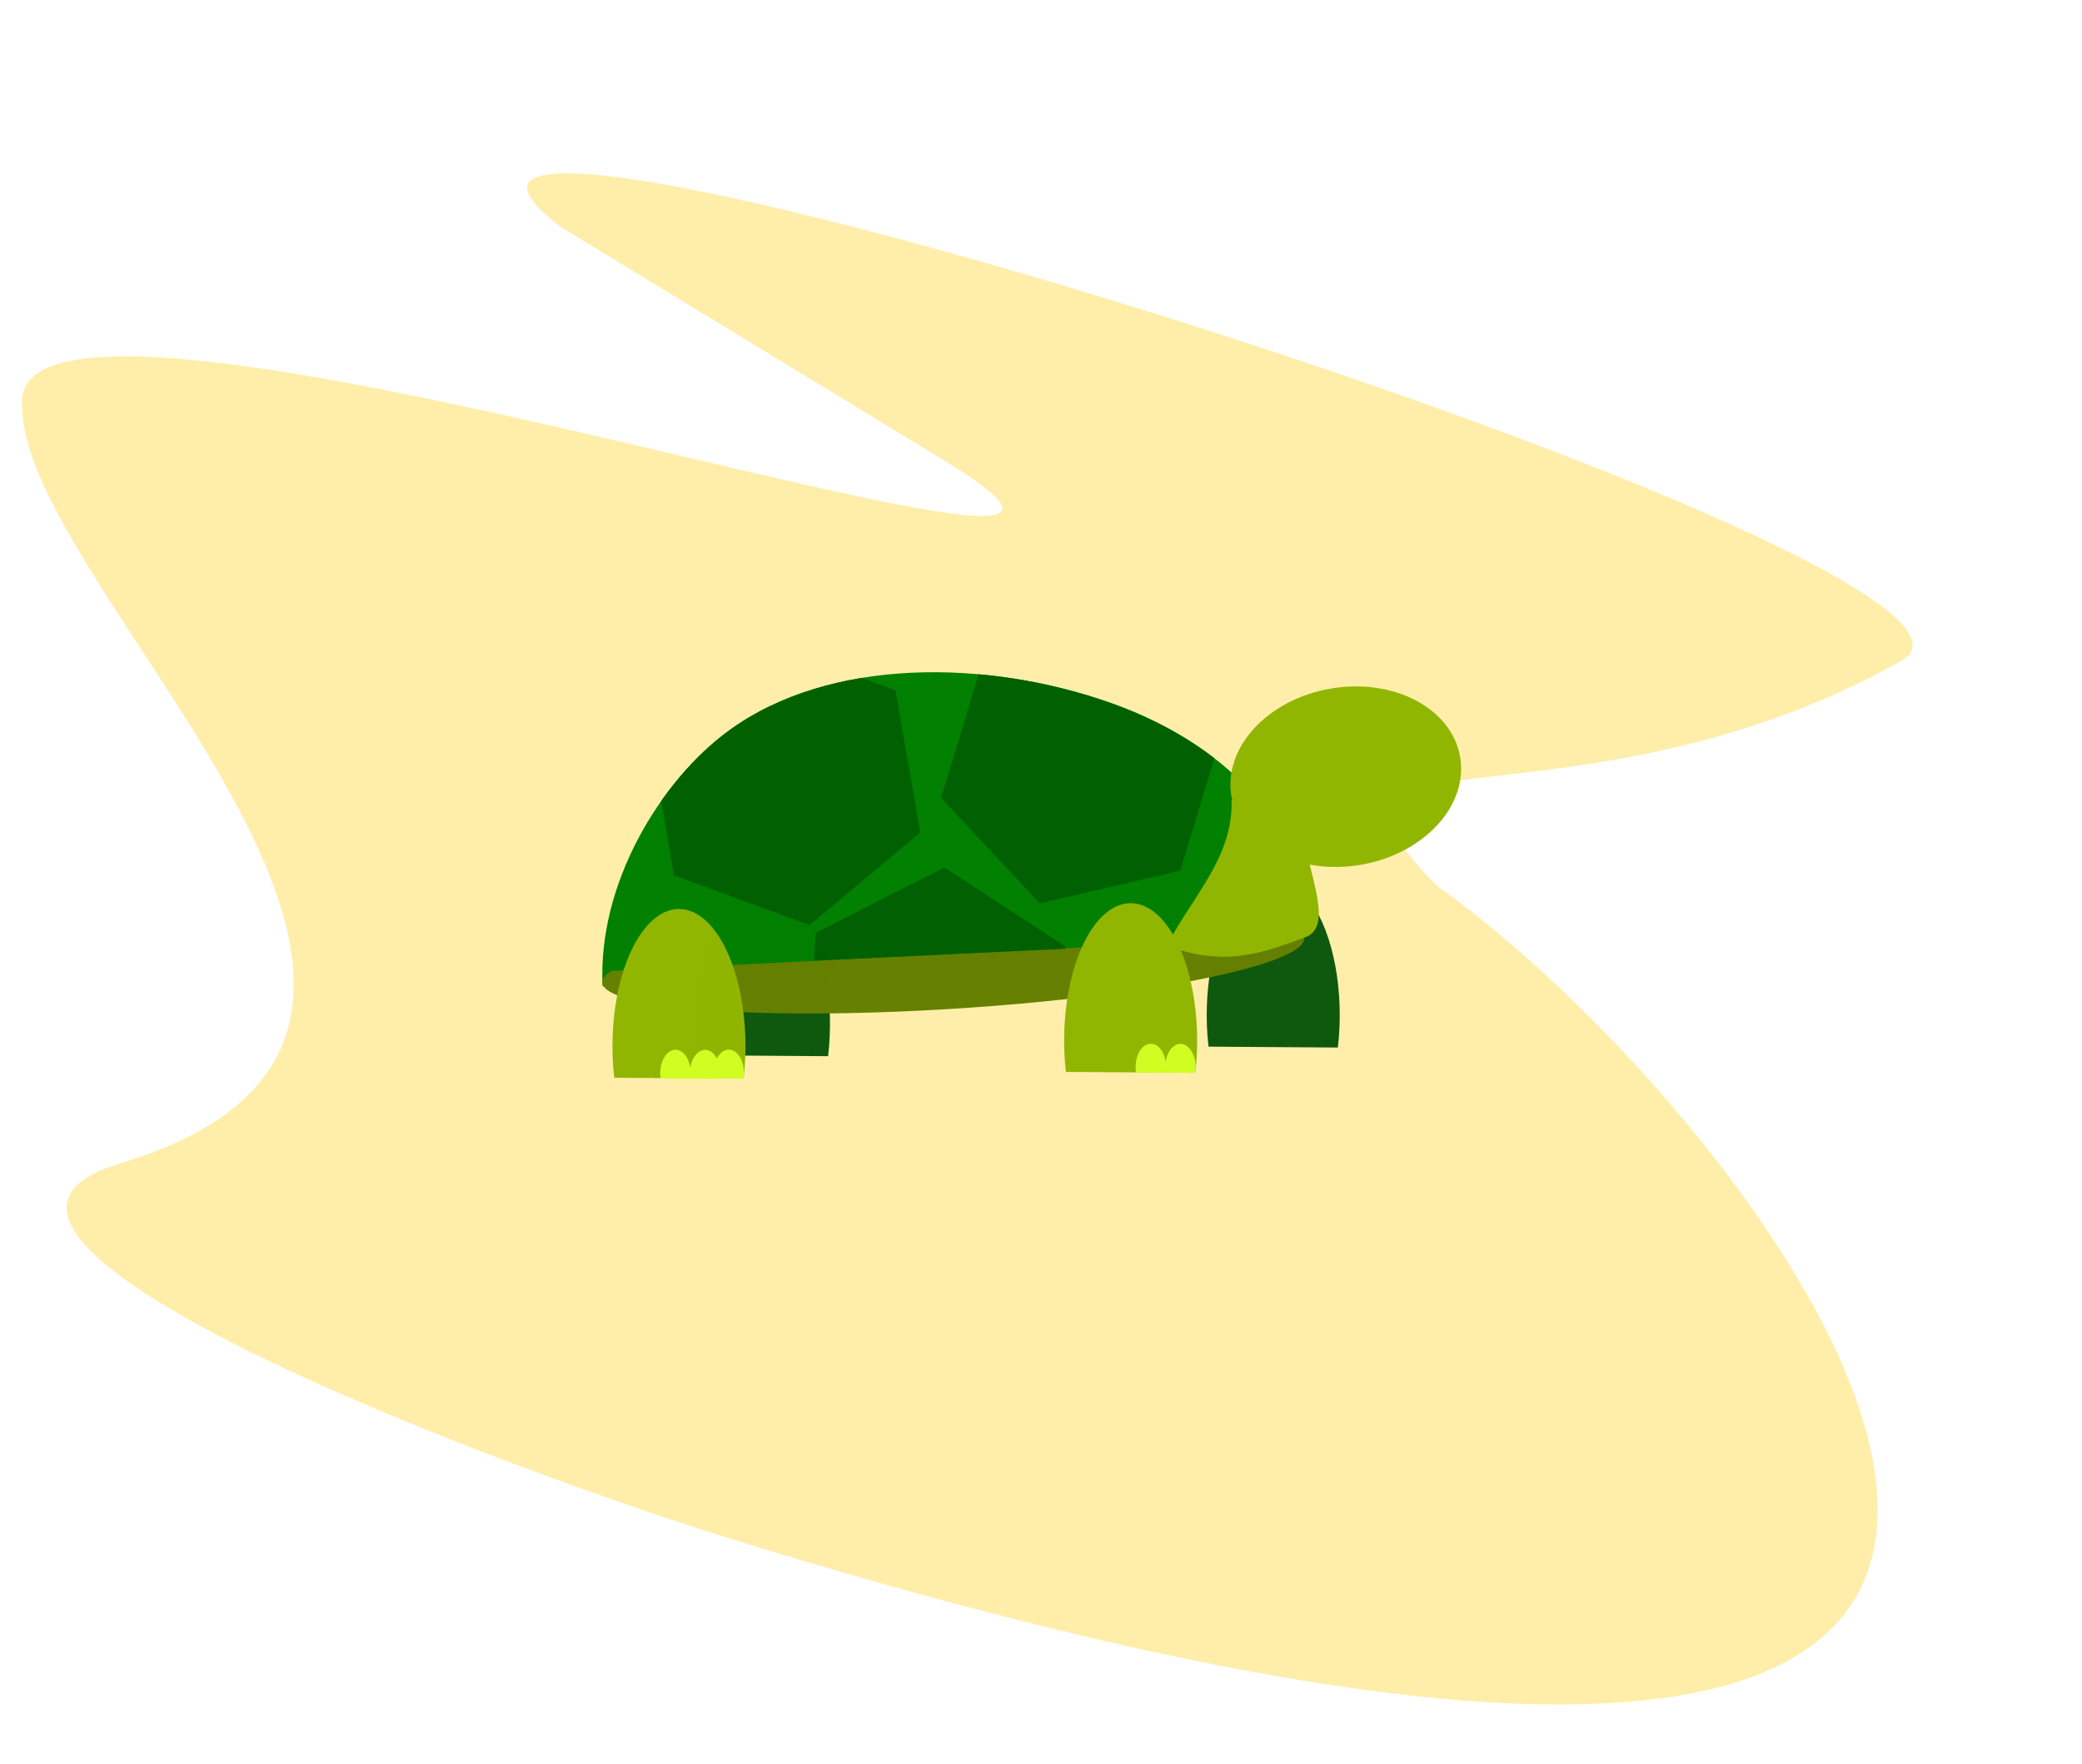
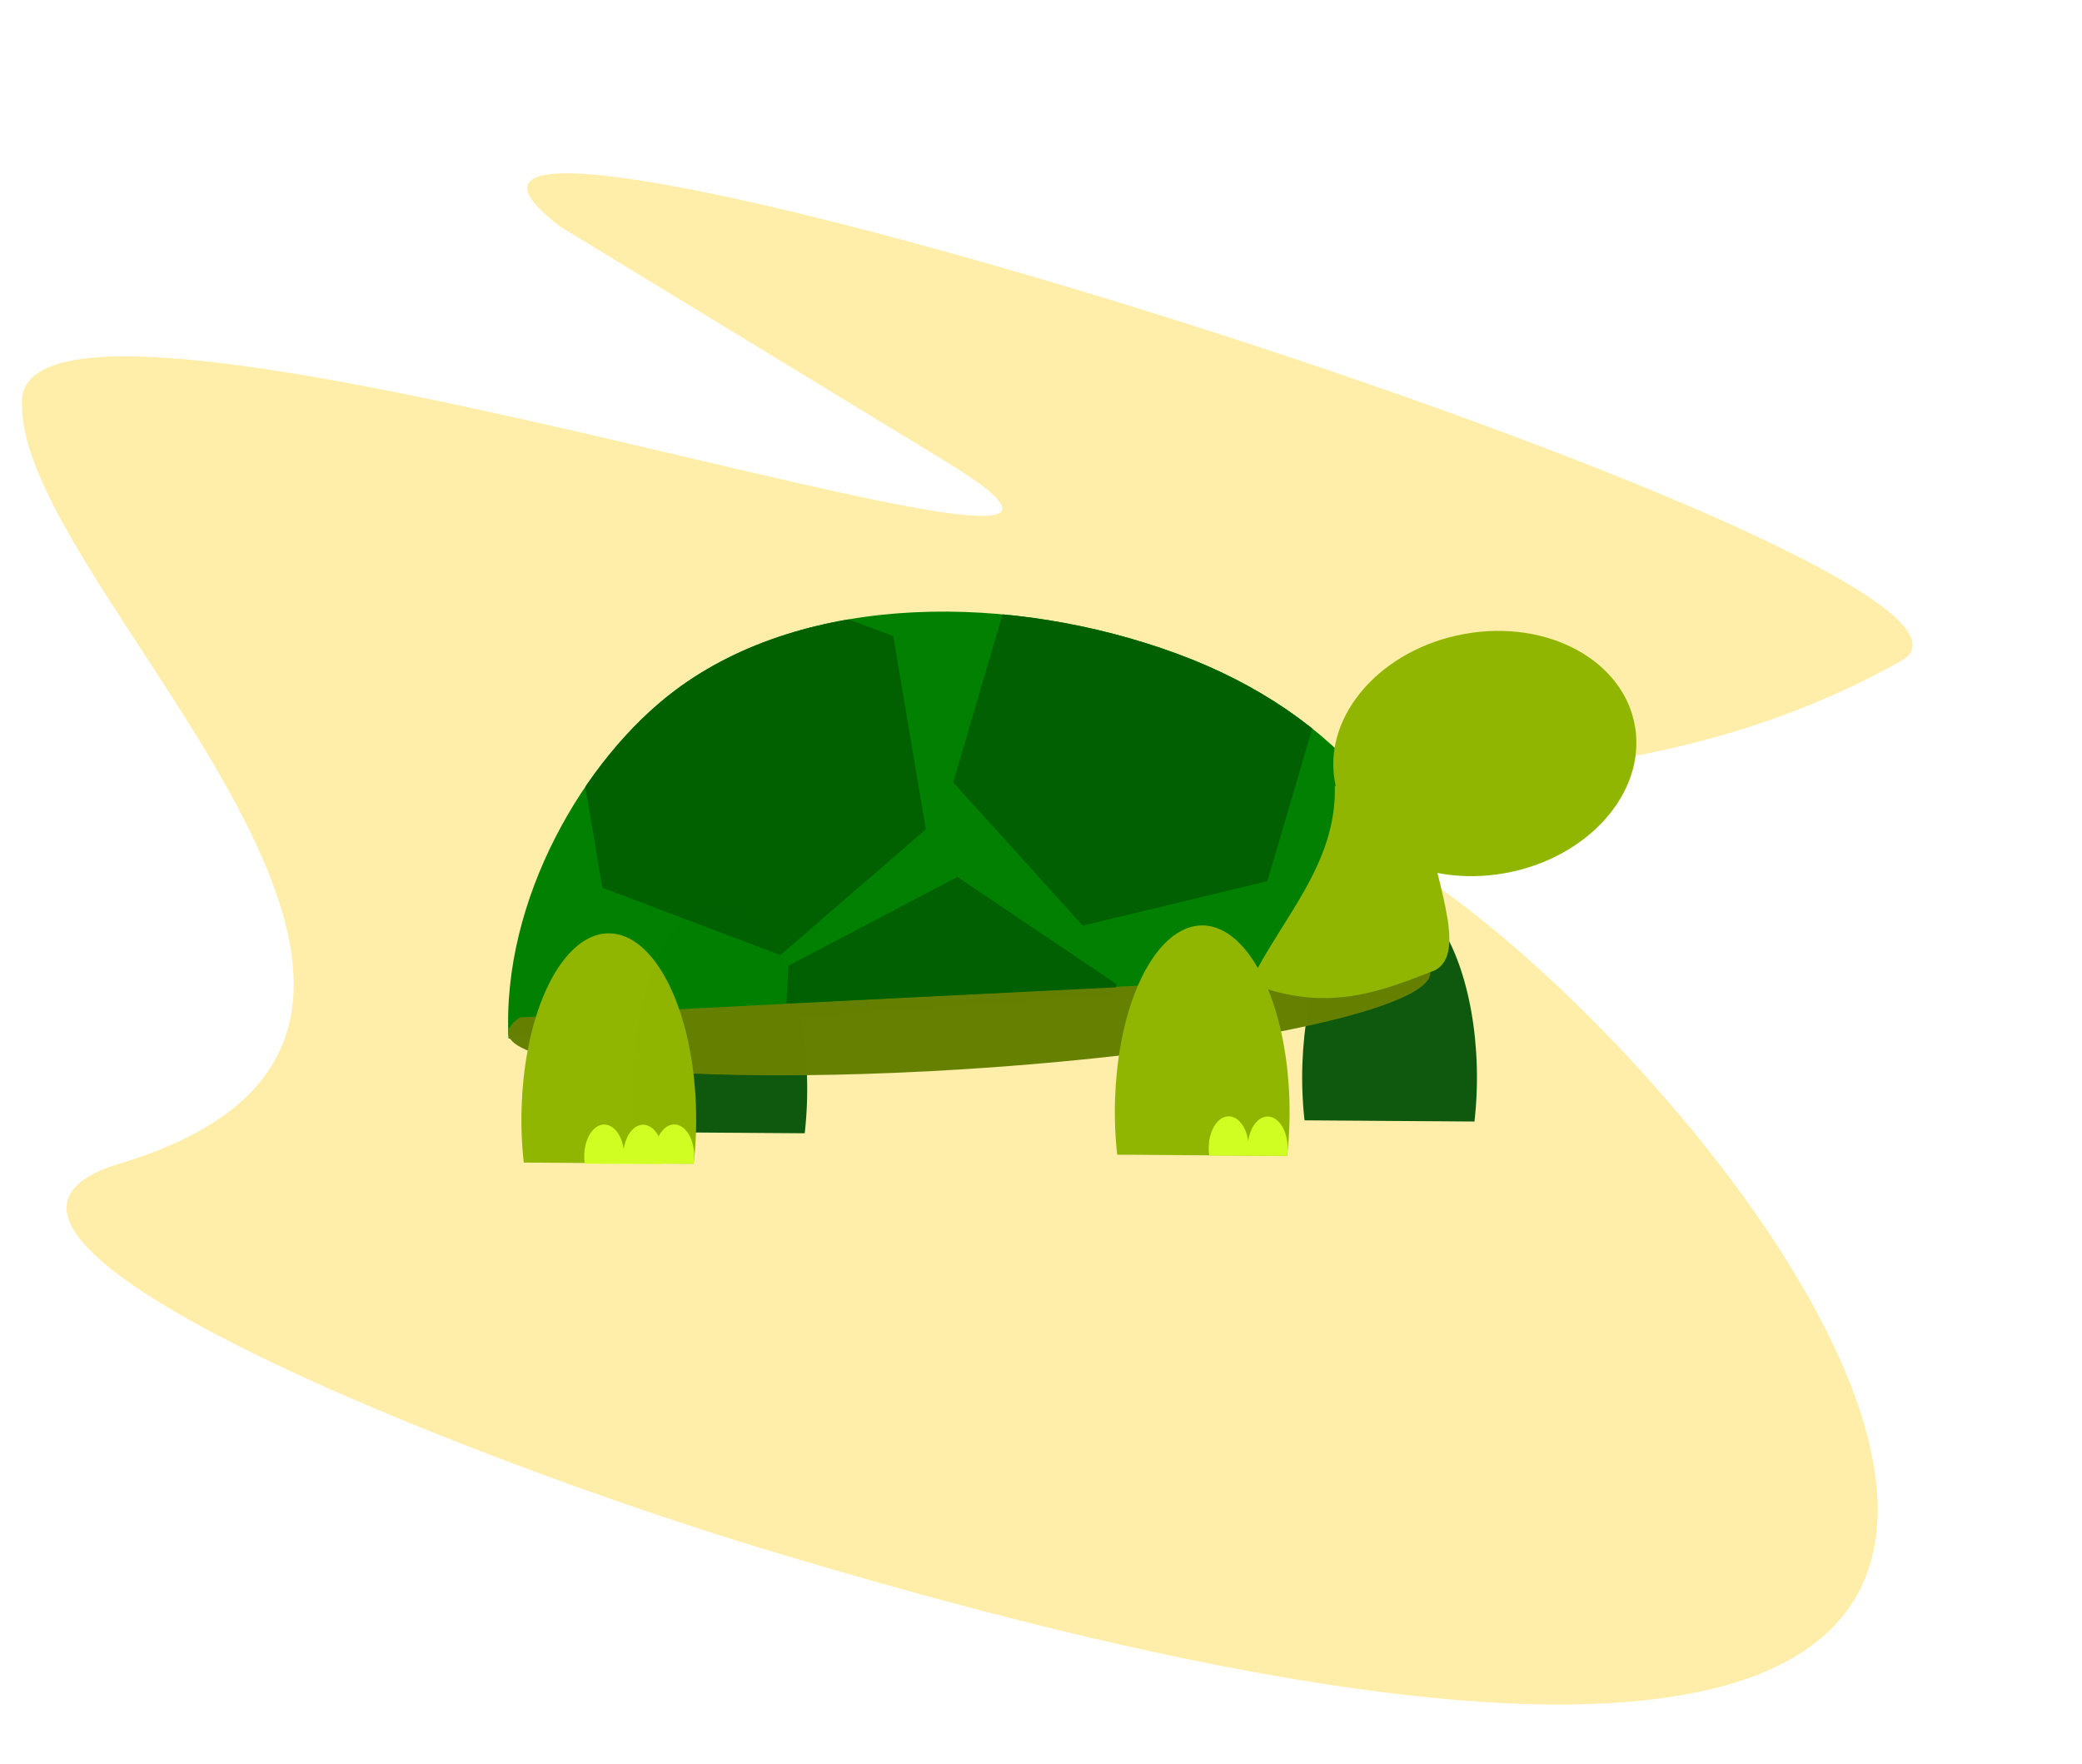
<svg xmlns="http://www.w3.org/2000/svg" width="100.4mm" height="85.025mm" viewBox="0 0 100.4 85.025" version="1.1" id="svg8">
  <defs id="defs2">
    <clipPath clipPathUnits="userSpaceOnUse" id="clipPath1161">
      <path style="opacity:0.993;fill:#015f01;fill-opacity:1;fill-rule:evenodd;stroke:none;stroke-width:1.065;stroke-linecap:round;stroke-linejoin:round;paint-order:stroke fill markers" id="path1163" d="m 76.601,78.764 -0.409,-6.946 5.811,-3.827 6.22,3.119 0.409,6.946 -5.811,3.827 z" transform="rotate(-6.539634,84.66894,71.7476)" />
    </clipPath>
    <clipPath clipPathUnits="userSpaceOnUse" id="clipPath1171">
      <path id="path1173" style="opacity:0.993;fill:#008000;fill-opacity:1;fill-rule:evenodd;stroke:none;stroke-width:1.065;stroke-linecap:round;stroke-linejoin:round;paint-order:stroke fill markers" d="m 77.476,93.038 c -1.955,-4.551 -0.819,-10.297 1.445,-13.692 3.341,-5.01 10.49,-7.541 16.841,-7.618 6.351,-0.077 11.335,2.754 12.777,7.259" />
    </clipPath>
    <clipPath clipPathUnits="userSpaceOnUse" id="clipPath1181">
      <path id="path1183" style="opacity:0.993;fill:#008000;fill-opacity:1;fill-rule:evenodd;stroke:none;stroke-width:1.065;stroke-linecap:round;stroke-linejoin:round;paint-order:stroke fill markers" d="m 78.799,74.952 c -0.697,-4.904 1.903,-10.153 4.977,-12.837 4.535,-3.961 12.097,-4.534 18.247,-2.947 6.15,1.587 10.219,5.624 10.433,10.349" />
    </clipPath>
  </defs>
  <g id="layer1" transform="translate(-44.94558,-37.42331)">
    <path id="path999" style="opacity:0.993;fill:#ffeeaa;fill-opacity:1;fill-rule:evenodd;stroke:none;stroke-width:0.409;stroke-linecap:round;stroke-linejoin:round;stroke-miterlimit:4;stroke-dasharray:none;stroke-opacity:1;paint-order:stroke fill markers" d="m 71.961,48.351 c -14.328,-10.942 72.907,16.301 64.667,20.938 -15.806,8.895 -30.698,2.493 -22.33,10.896 16.704,11.802 50.701,57.161 -32.672,31.885 -13.952,-4.23 -42.095,-15.168 -30.895,-18.545 21.254,-6.408 -4.633,-27.42 -4.718,-36.478 -1.104,-9.515 60.828,12.55 44.532,2.624 z" />
-     <path style="opacity:0.993;fill:#0d580d;fill-opacity:1;fill-rule:evenodd;stroke:none;stroke-width:1.065;stroke-linecap:round;stroke-linejoin:round;paint-order:stroke fill markers" id="path1000-3" d="m 78.641,88.309 a 3.207,6.615 0 0 1 1.314,-6.985 3.207,6.615 0 0 1 3.633,0.024 3.207,6.615 0 0 1 1.291,7.003" />
-     <path id="path997-2" style="opacity:0.993;fill:#008000;fill-opacity:1;fill-rule:evenodd;stroke:none;stroke-width:1.065;stroke-linecap:round;stroke-linejoin:round;paint-order:stroke fill markers" d="m 74.006,84.988 c -0.258,-4.947 2.799,-9.944 6.099,-12.344 4.87,-3.542 12.452,-3.44 18.437,-1.312 5.985,2.128 9.679,6.51 9.471,11.236" />
-     <path style="opacity:0.993;fill:#0d580d;fill-opacity:1;fill-rule:evenodd;stroke:none;stroke-width:1.065;stroke-linecap:round;stroke-linejoin:round;paint-order:stroke fill markers" id="path1000-3-6" d="m 103.223,87.892 a 3.207,6.615 0 0 1 1.314,-6.985 3.207,6.615 0 0 1 3.633,0.024 3.207,6.615 0 0 1 1.291,7.003" />
-     <path style="opacity:0.993;fill:#658000;fill-opacity:1;fill-rule:evenodd;stroke:none;stroke-width:0.465;stroke-linecap:round;stroke-linejoin:round;paint-order:stroke fill markers" id="path997-9" d="m 68.971,-88.801 a 16.956,2.333 0 0 1 5.999,-2.368 16.956,2.333 0 0 1 18.134,-0.252 16.956,2.333 0 0 1 9.316,2.156" transform="matrix(0.997978,-0.0635599,-0.06286957,-0.9980218,0,0)" />
-     <path id="path997" style="opacity:0.993;fill:#016001;fill-opacity:1;fill-rule:evenodd;stroke:none;stroke-width:1.065;stroke-linecap:round;stroke-linejoin:round;paint-order:stroke fill markers" d="m 74.006,84.988 c -0.258,-4.947 2.799,-9.944 6.099,-12.344 4.87,-3.542 12.452,-3.44 18.437,-1.312 5.985,2.128 9.679,6.51 9.471,11.236" clip-path="url(#clipPath1161)" />
-     <path style="opacity:0.993;fill:#91b601;fill-opacity:1;fill-rule:evenodd;stroke:none;stroke-width:1.065;stroke-linecap:round;stroke-linejoin:round;paint-order:stroke fill markers" id="path1000" d="m 74.565,89.392 a 3.207,6.615 0 0 1 1.314,-6.985 3.207,6.615 0 0 1 3.633,0.024 3.207,6.615 0 0 1 1.291,7.003" />
-     <path style="opacity:0.993;fill:#91b601;fill-opacity:1;fill-rule:evenodd;stroke:none;stroke-width:1.065;stroke-linecap:round;stroke-linejoin:round;paint-order:stroke fill markers" id="path1000-3-1" d="m 96.347,89.111 a 3.207,6.615 0 0 1 1.314,-6.985 3.207,6.615 0 0 1 3.633,0.024 3.207,6.615 0 0 1 1.291,7.003" />
-     <ellipse style="opacity:0.993;fill:#91b601;fill-opacity:1;fill-rule:evenodd;stroke:none;stroke-width:1.023;stroke-linecap:round;stroke-linejoin:round;paint-order:stroke fill markers" id="path1053" cx="95.526" cy="92.446" rx="5.596" ry="4.31" transform="rotate(-9.780827)" />
-     <path style="opacity:0.993;fill:#d1fe22;fill-opacity:1;fill-rule:evenodd;stroke:none;stroke-width:0.211;stroke-linecap:round;stroke-linejoin:round;paint-order:stroke fill markers" id="path1000-3-1-4" d="m 101.155,89.146 a 0.735,1.129 0 0 1 0.301,-1.193 0.735,1.129 0 0 1 0.832,0.004 0.735,1.129 0 0 1 0.296,1.195" />
-     <path style="opacity:0.993;fill:#d1fe22;fill-opacity:1;fill-rule:evenodd;stroke:none;stroke-width:0.211;stroke-linecap:round;stroke-linejoin:round;paint-order:stroke fill markers" id="path1000-3-1-4-3" d="m 99.726,89.139 a 0.735,1.129 0 0 1 0.301,-1.193 0.735,1.129 0 0 1 0.832,0.004 0.735,1.129 0 0 1 0.296,1.195" />
-     <path style="opacity:0.993;fill:#d1fe22;fill-opacity:1;fill-rule:evenodd;stroke:none;stroke-width:0.211;stroke-linecap:round;stroke-linejoin:round;paint-order:stroke fill markers" id="path1000-3-1-4-36" d="m 76.804,89.43 a 0.735,1.129 0 0 1 0.301,-1.193 0.735,1.129 0 0 1 0.832,0.004 0.735,1.129 0 0 1 0.296,1.195" />
-     <path style="opacity:0.993;fill:#d1fe22;fill-opacity:1;fill-rule:evenodd;stroke:none;stroke-width:0.211;stroke-linecap:round;stroke-linejoin:round;paint-order:stroke fill markers" id="path1000-3-1-4-4" d="m 78.233,89.437 a 0.735,1.129 0 0 1 0.301,-1.193 0.735,1.129 0 0 1 0.832,0.004 0.735,1.129 0 0 1 0.296,1.195" />
-     <path style="opacity:0.993;fill:#d1fe22;fill-opacity:1;fill-rule:evenodd;stroke:none;stroke-width:0.211;stroke-linecap:round;stroke-linejoin:round;paint-order:stroke fill markers" id="path1000-3-1-4-6" d="m 79.373,89.426 a 0.735,1.129 0 0 1 0.301,-1.193 0.735,1.129 0 0 1 0.832,0.004 0.735,1.129 0 0 1 0.296,1.195" />
-     <path style="fill:#91b601;fill-opacity:1;stroke:none;stroke-width:0.265px;stroke-linecap:butt;stroke-linejoin:miter;stroke-opacity:1" d="m 104.335,76.024 c 0.079,2.756 -1.921,4.662 -3.118,6.993 2.847,1.096 4.807,0.293 6.796,-0.449 1.23,-0.648 -0.012,-3.169 -0.512,-6.071" id="path1105" />
-     <path style="opacity:0.993;fill:#015f01;fill-opacity:1;fill-rule:evenodd;stroke:none;stroke-width:1.065;stroke-linecap:round;stroke-linejoin:round;paint-order:stroke fill markers" id="path1110-0" d="m 89.641,78.859 -0.409,-6.946 5.811,-3.827 6.22,3.119 0.409,6.946 -5.811,3.827 z" transform="rotate(20.26732,98.26204,79.3036)" clip-path="url(#clipPath1171)" />
-     <path style="opacity:0.993;fill:#015f01;fill-opacity:1;fill-rule:evenodd;stroke:none;stroke-width:1.065;stroke-linecap:round;stroke-linejoin:round;paint-order:stroke fill markers" id="path1110-0-2" d="m 89.641,78.859 -0.409,-6.946 5.811,-3.827 6.22,3.119 0.409,6.946 -5.811,3.827 z" transform="rotate(6.450307,-6.337575,33.21726)" clip-path="url(#clipPath1181)" />
+     <path style="opacity:0.993;fill:#0d580d;fill-opacity:1;fill-rule:evenodd;stroke:none;stroke-width:1.423;stroke-linecap:round;stroke-linejoin:round;paint-order:stroke fill markers" id="path1000-3" d="m 75.556,92.012 a 4.214,8.988 0 0 1 1.726,-9.491 4.214,8.988 0 0 1 4.773,0.033 4.214,8.988 0 0 1 1.697,9.515" />
+     <path id="path997-2" style="opacity:0.993;fill:#008000;fill-opacity:1;fill-rule:evenodd;stroke:none;stroke-width:1.423;stroke-linecap:round;stroke-linejoin:round;paint-order:stroke fill markers" d="m 69.467,87.499 c -0.339,-6.721 3.677,-13.51 8.013,-16.771 6.398,-4.813 16.36,-4.674 24.223,-1.783 7.863,2.891 12.716,8.845 12.443,15.266" />
+     <path style="opacity:0.993;fill:#0d580d;fill-opacity:1;fill-rule:evenodd;stroke:none;stroke-width:1.423;stroke-linecap:round;stroke-linejoin:round;paint-order:stroke fill markers" id="path1000-3-6" d="m 107.853,91.445 a 4.214,8.988 0 0 1 1.726,-9.491 4.214,8.988 0 0 1 4.773,0.033 4.214,8.988 0 0 1 1.697,9.515" />
+     <path style="opacity:0.993;fill:#658000;fill-opacity:1;fill-rule:evenodd;stroke:none;stroke-width:0.622;stroke-linecap:round;stroke-linejoin:round;paint-order:stroke fill markers" id="path997-9" d="m 64.616,-90.901 a 22.279,3.17 0 0 1 7.882,-3.217 22.279,3.17 0 0 1 23.828,-0.342 22.279,3.17 0 0 1 12.241,2.929" transform="matrix(0.997838,-0.06572195,-0.06080063,-0.9981499,0,0)" />
+     <path id="path997" style="opacity:0.993;fill:#016001;fill-opacity:1;fill-rule:evenodd;stroke:none;stroke-width:1.065;stroke-linecap:round;stroke-linejoin:round;paint-order:stroke fill markers" d="m 74.006,84.988 c -0.258,-4.947 2.799,-9.944 6.099,-12.344 4.87,-3.542 12.452,-3.44 18.437,-1.312 5.985,2.128 9.679,6.51 9.471,11.236" clip-path="url(#clipPath1161)" transform="matrix(1.313804,0,0,1.358685,-27.76201,-27.97252)" />
+     <path style="opacity:0.993;fill:#91b601;fill-opacity:1;fill-rule:evenodd;stroke:none;stroke-width:1.423;stroke-linecap:round;stroke-linejoin:round;paint-order:stroke fill markers" id="path1000" d="m 70.202,93.483 a 4.214,8.988 0 0 1 1.726,-9.491 4.214,8.988 0 0 1 4.773,0.033 4.214,8.988 0 0 1 1.697,9.515" />
+     <path style="opacity:0.993;fill:#91b601;fill-opacity:1;fill-rule:evenodd;stroke:none;stroke-width:1.423;stroke-linecap:round;stroke-linejoin:round;paint-order:stroke fill markers" id="path1000-3-1" d="m 98.819,93.102 a 4.214,8.988 0 0 1 1.726,-9.491 4.214,8.988 0 0 1 4.773,0.033 4.214,8.988 0 0 1 1.697,9.515" />
+     <ellipse style="opacity:0.993;fill:#91b601;fill-opacity:1;fill-rule:evenodd;stroke:none;stroke-width:1.367;stroke-linecap:round;stroke-linejoin:round;paint-order:stroke fill markers" id="path1053" cx="102.842" cy="93.074" rx="7.359" ry="5.85" transform="matrix(0.9844782,-0.1755071,0.1644224,0.98639,0,0)" />
+     <path style="opacity:0.993;fill:#d1fe22;fill-opacity:1;fill-rule:evenodd;stroke:none;stroke-width:0.281;stroke-linecap:round;stroke-linejoin:round;paint-order:stroke fill markers" id="path1000-3-1-4" d="m 105.136,93.149 a 0.966,1.534 0 0 1 0.395,-1.62 0.966,1.534 0 0 1 1.094,0.006 0.966,1.534 0 0 1 0.389,1.624" />
+     <path style="opacity:0.993;fill:#d1fe22;fill-opacity:1;fill-rule:evenodd;stroke:none;stroke-width:0.281;stroke-linecap:round;stroke-linejoin:round;paint-order:stroke fill markers" id="path1000-3-1-4-3" d="m 103.258,93.139 a 0.966,1.534 0 0 1 0.395,-1.62 0.966,1.534 0 0 1 1.094,0.006 0.966,1.534 0 0 1 0.389,1.624" />
+     <path style="opacity:0.993;fill:#d1fe22;fill-opacity:1;fill-rule:evenodd;stroke:none;stroke-width:0.281;stroke-linecap:round;stroke-linejoin:round;paint-order:stroke fill markers" id="path1000-3-1-4-36" d="m 73.143,93.535 a 0.966,1.534 0 0 1 0.395,-1.62 0.966,1.534 0 0 1 1.094,0.006 0.966,1.534 0 0 1 0.389,1.624" />
+     <path style="opacity:0.993;fill:#d1fe22;fill-opacity:1;fill-rule:evenodd;stroke:none;stroke-width:0.281;stroke-linecap:round;stroke-linejoin:round;paint-order:stroke fill markers" id="path1000-3-1-4-4" d="m 75.021,93.544 a 0.966,1.534 0 0 1 0.395,-1.62 0.966,1.534 0 0 1 1.094,0.006 0.966,1.534 0 0 1 0.389,1.624" />
+     <path style="opacity:0.993;fill:#d1fe22;fill-opacity:1;fill-rule:evenodd;stroke:none;stroke-width:0.281;stroke-linecap:round;stroke-linejoin:round;paint-order:stroke fill markers" id="path1000-3-1-4-6" d="m 76.519,93.53 a 0.966,1.534 0 0 1 0.395,-1.62 0.966,1.534 0 0 1 1.094,0.006 0.966,1.534 0 0 1 0.389,1.624" />
+     <path style="fill:#91b601;fill-opacity:1;stroke:none;stroke-width:0.353px;stroke-linecap:butt;stroke-linejoin:miter;stroke-opacity:1" d="m 109.314,75.32 c 0.103,3.745 -2.524,6.334 -4.097,9.501 3.74,1.489 6.316,0.398 8.929,-0.61 1.616,-0.881 -0.016,-4.305 -0.673,-8.248" id="path1105" />
+     <path style="opacity:0.993;fill:#015f01;fill-opacity:1;fill-rule:evenodd;stroke:none;stroke-width:1.065;stroke-linecap:round;stroke-linejoin:round;paint-order:stroke fill markers" id="path1110-0" d="m 89.641,78.859 -0.409,-6.946 5.811,-3.827 6.22,3.119 0.409,6.946 -5.811,3.827 z" transform="matrix(1.232462,0.4706494,-0.4551026,1.274564,16.32209,-67.54842)" clip-path="url(#clipPath1171)" />
+     <path style="opacity:0.993;fill:#015f01;fill-opacity:1;fill-rule:evenodd;stroke:none;stroke-width:1.065;stroke-linecap:round;stroke-linejoin:round;paint-order:stroke fill markers" id="path1110-0-2" d="m 89.641,78.859 -0.409,-6.946 5.811,-3.827 6.22,3.119 0.409,6.946 -5.811,3.827 z" transform="matrix(1.305487,0.1526366,-0.1475946,1.350084,-22.91203,-26.71948)" clip-path="url(#clipPath1181)" />
  </g>
</svg>
